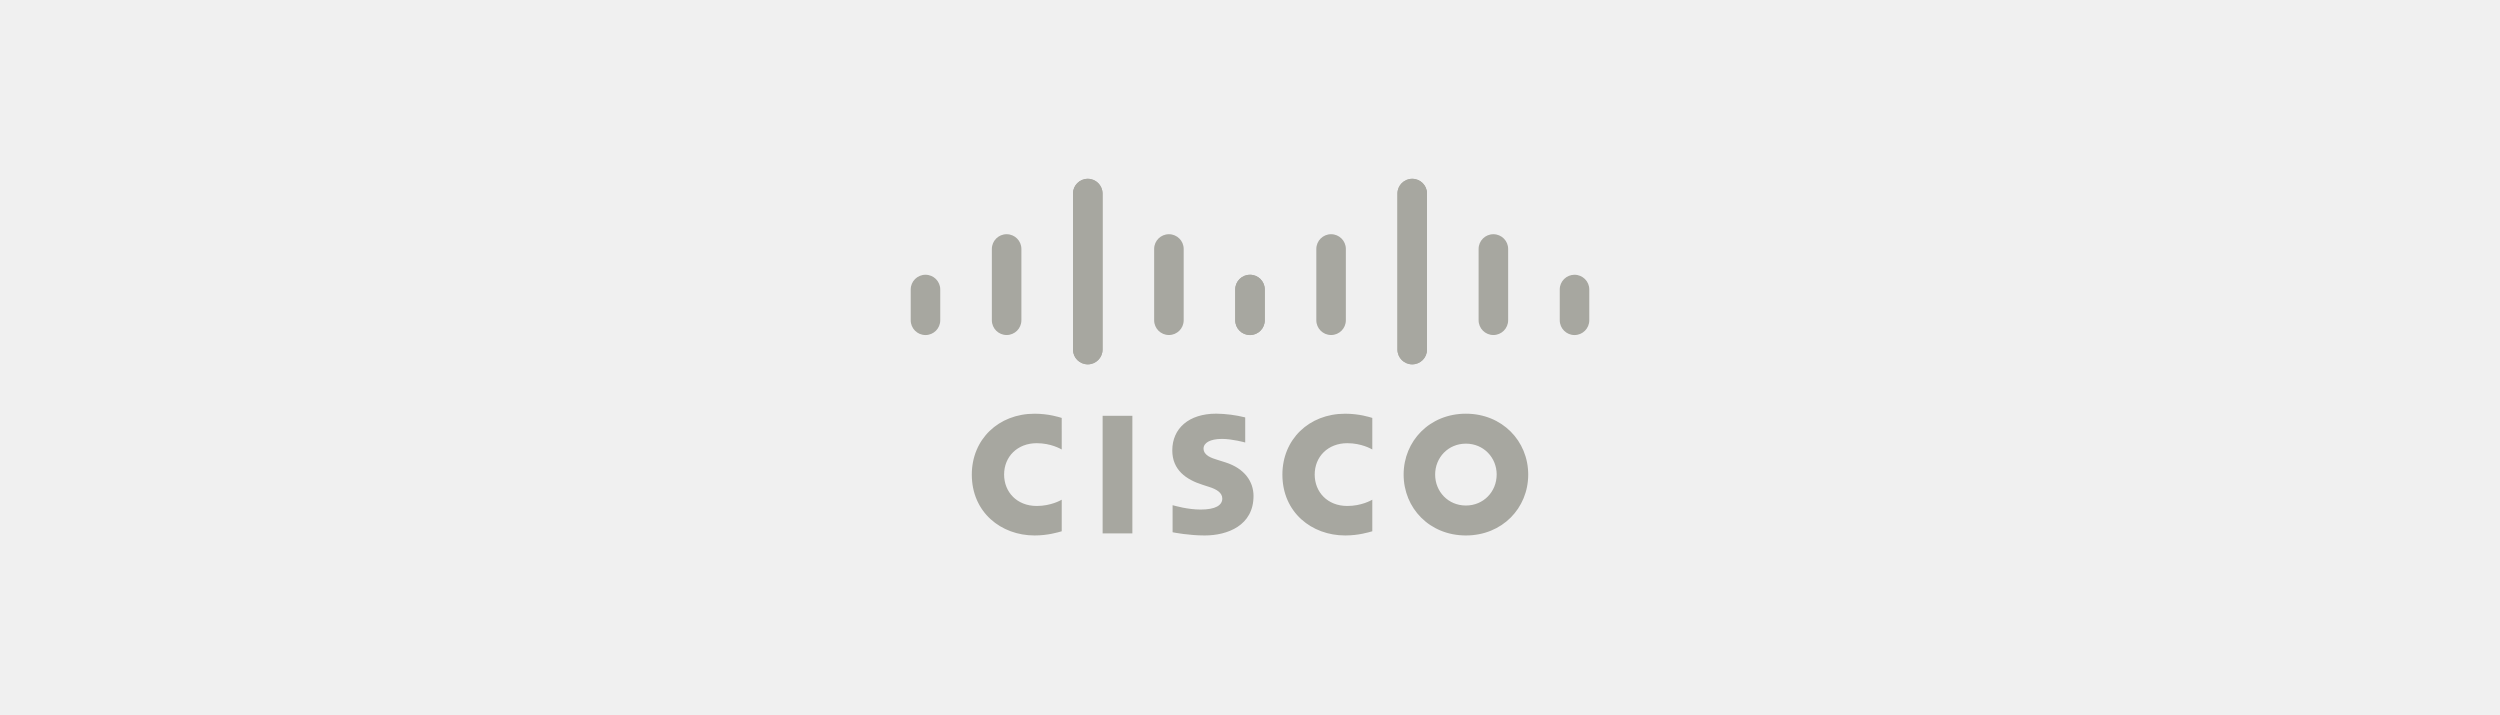
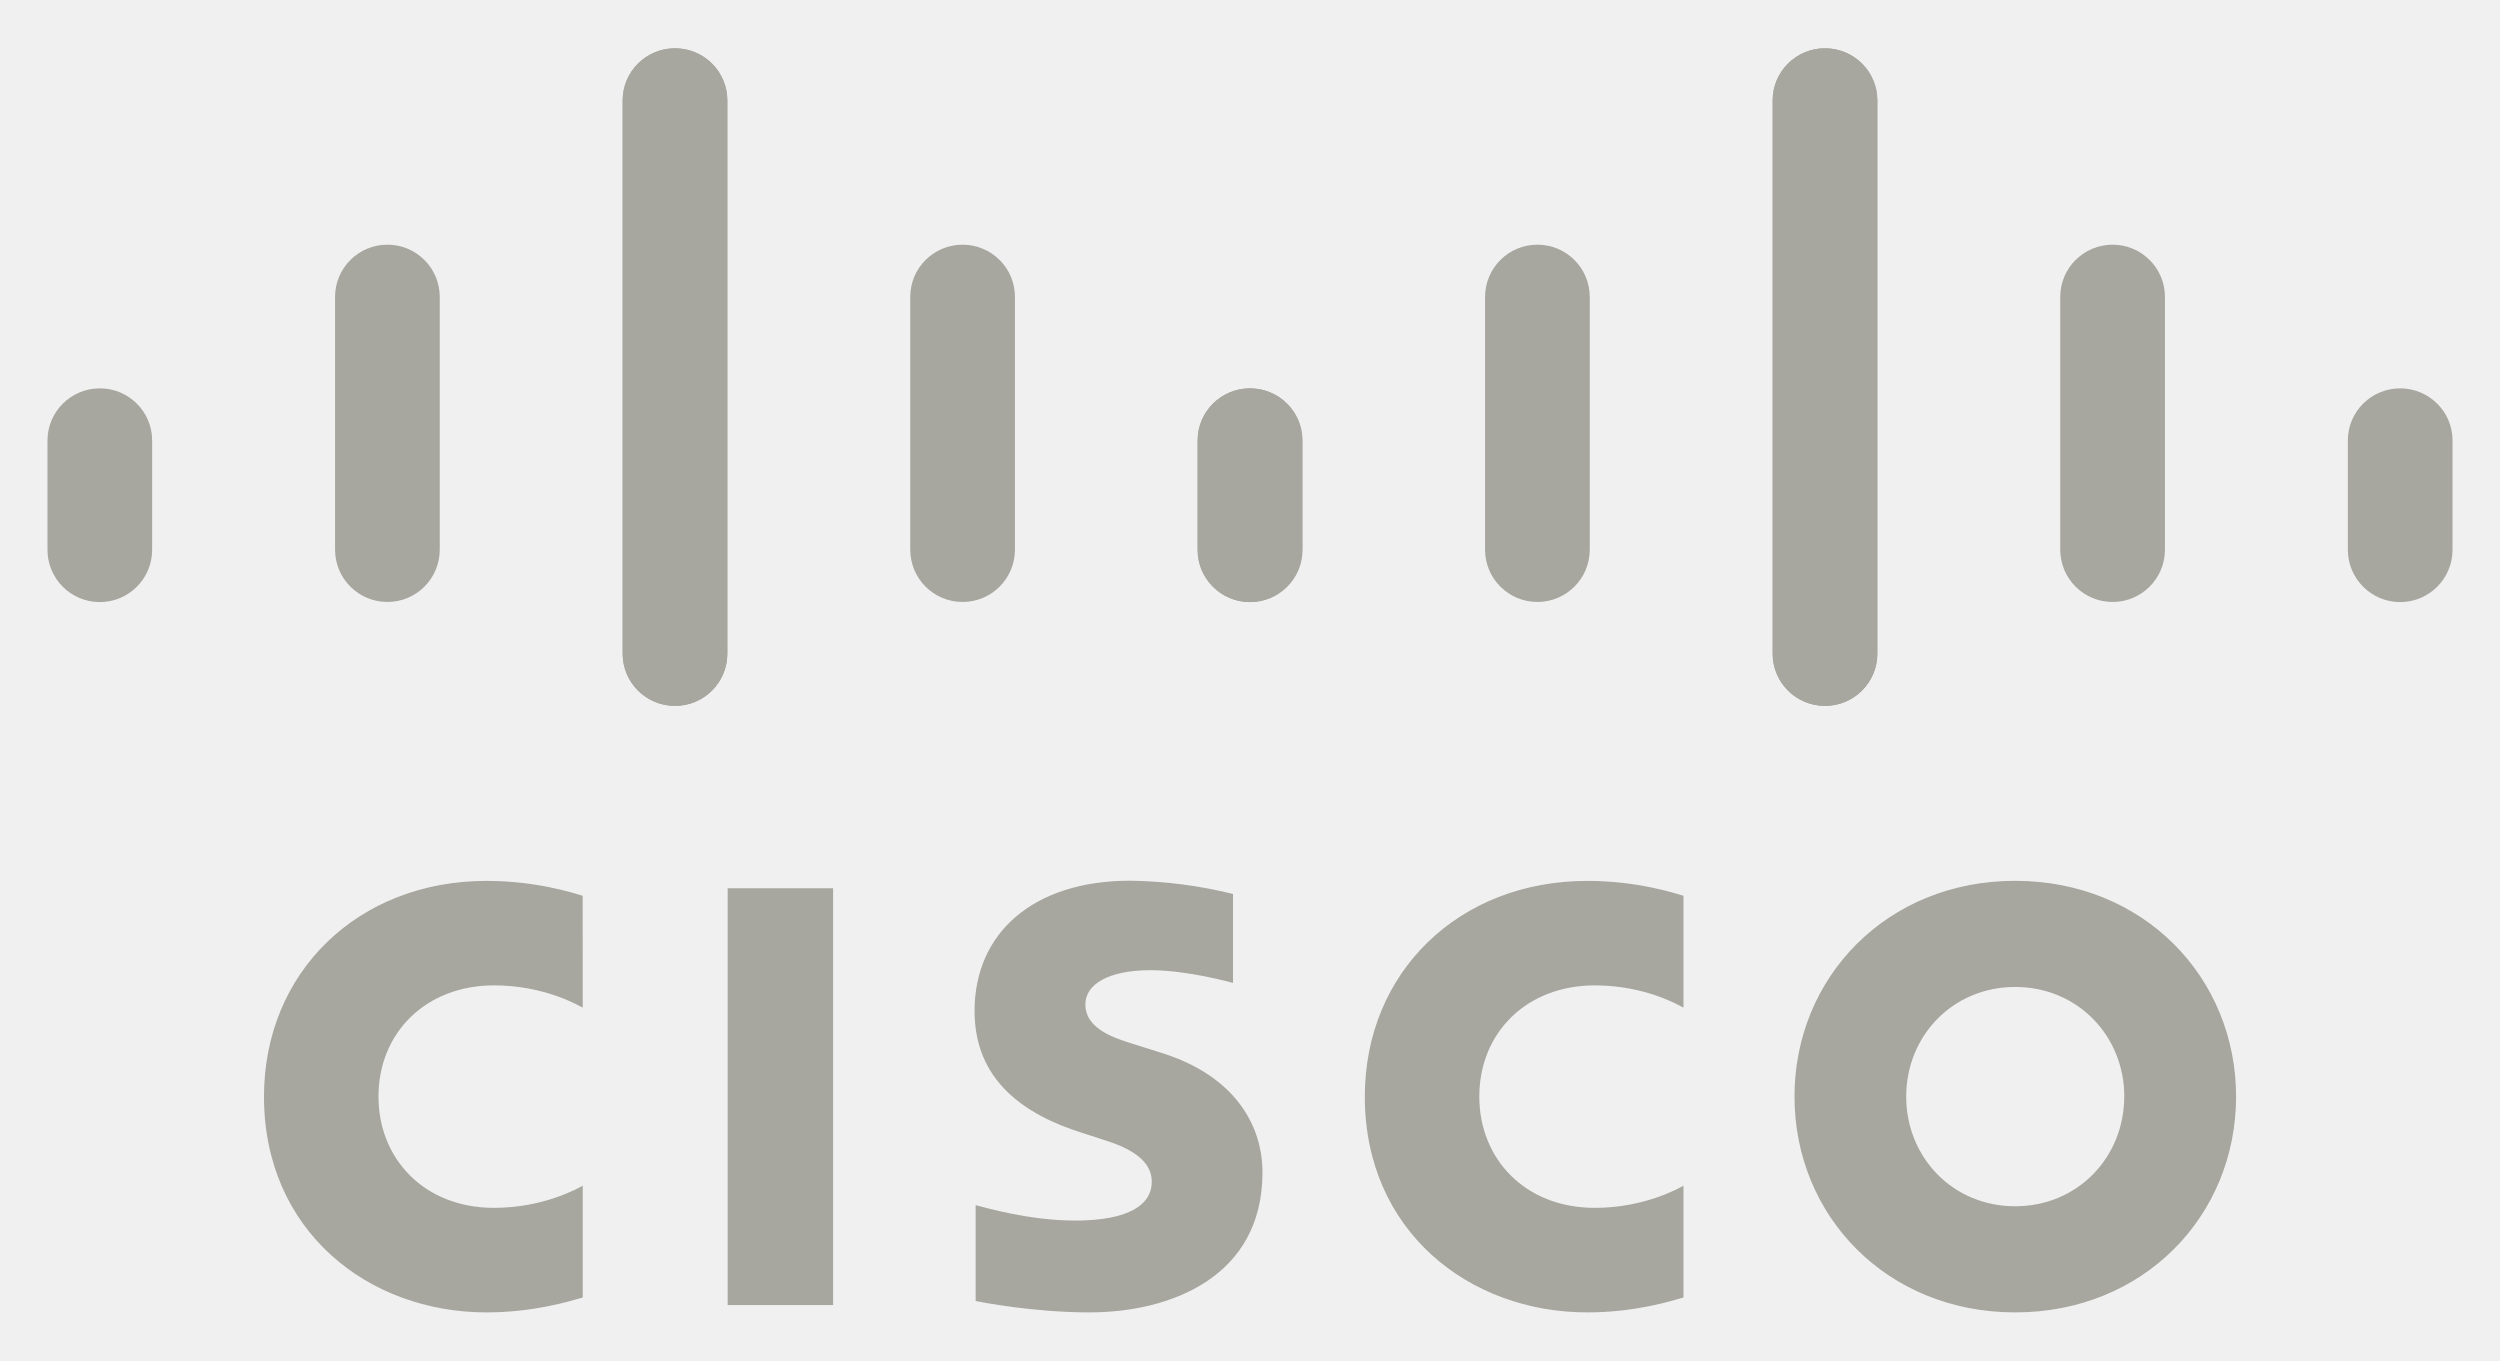
- <svg xmlns="http://www.w3.org/2000/svg" width="140" height="40" fill="currentColor" viewBox="0 0 140 40">
+ <svg xmlns="http://www.w3.org/2000/svg" width="39.5" height="21.5" viewBox="50.25 9.25 39.5 21.5" fill="currentColor">
  <g clip-path="url(#a)">
    <path fill="#A7A7A0" d="M69.733 23.375a7.123 7.123 0 0 0-1.625-.21c-1.535 0-2.46.827-2.46 2.059 0 1.09.773 1.634 1.702 1.926.103.034.254.081.355.115.414.13.743.322.743.656 0 .373-.38.614-1.21.614-.728 0-1.426-.207-1.573-.244v1.515c.082.017.912.18 1.798.18 1.275 0 2.734-.556 2.734-2.21 0-.802-.493-1.54-1.574-1.884l-.46-.145c-.274-.087-.764-.227-.764-.628 0-.316.363-.54 1.031-.54.576 0 1.278.194 1.302.202v-1.406Zm14.08 3.2c0 .959-.735 1.734-1.723 1.734-.988 0-1.722-.775-1.722-1.733 0-.957.734-1.732 1.722-1.732s1.724.775 1.724 1.732Zm-1.723-3.408c-2.03 0-3.487 1.528-3.487 3.409 0 1.883 1.457 3.41 3.487 3.41 2.031 0 3.49-1.527 3.49-3.41 0-1.881-1.459-3.409-3.49-3.409ZM63.413 29.87h-1.666v-6.585h1.666m-3.957.118c-.156-.046-.735-.235-1.519-.235-2.028 0-3.516 1.441-3.516 3.408 0 2.121 1.643 3.41 3.516 3.41.744 0 1.312-.176 1.52-.235v-1.767c-.072.04-.617.35-1.4.35-1.11 0-1.827-.78-1.827-1.758 0-1.009.748-1.757 1.827-1.757.796 0 1.332.317 1.4.352m17.392-1.768c-.157-.046-.735-.235-1.52-.235-2.027 0-3.515 1.441-3.515 3.408 0 2.121 1.643 3.41 3.516 3.41.744 0 1.312-.176 1.519-.235v-1.767c-.072.04-.616.35-1.4.35-1.11 0-1.826-.78-1.826-1.758 0-1.009.747-1.757 1.826-1.757.797 0 1.333.317 1.4.352M61.742 10.835a.826.826 0 0 0-.827-.822.826.826 0 0 0-.827.822v8.744c0 .456.371.824.827.824a.826.826 0 0 0 .827-.824v-8.744Zm-4.544 3.104a.826.826 0 0 0-.827-.823.826.826 0 0 0-.827.823v3.997c0 .456.371.825.827.825a.826.826 0 0 0 .827-.825V13.94Zm-4.544 2.268a.825.825 0 0 0-.827-.821.826.826 0 0 0-.827.822v1.728a.826.826 0 0 0 1.654 0" />
    <path fill="#A7A7A0" d="M60.088 10.835c0-.454.372-.822.827-.822.456 0 .827.368.827.822v8.744a.826.826 0 0 1-.827.824.826.826 0 0 1-.827-.824v-8.744Zm4.544 3.104c0-.454.371-.823.827-.823.456 0 .827.369.827.823v3.997a.826.826 0 0 1-.827.825.826.826 0 0 1-.827-.825V13.94Zm4.544 2.268c0-.453.371-.821.827-.821.455 0 .827.368.827.822v1.728a.826.826 0 0 1-1.654 0m9.082-7.101c0-.454.371-.822.827-.822.456 0 .827.368.827.822v8.744a.826.826 0 0 1-.827.824.826.826 0 0 1-.827-.824v-8.744Zm4.544 3.104c0-.454.371-.823.827-.823.456 0 .827.369.827.823v3.997a.826.826 0 0 1-.827.825.826.826 0 0 1-.827-.825V13.94Zm4.544 2.268c0-.453.371-.821.827-.821.455 0 .827.368.827.822v1.728a.826.826 0 0 1-1.654 0" />
    <path fill="#A7A7A0" d="M79.912 10.835a.826.826 0 0 0-.827-.822.826.826 0 0 0-.827.822v8.744c0 .456.371.824.827.824a.826.826 0 0 0 .827-.824v-8.744Zm-4.544 3.104a.826.826 0 0 0-.827-.823.826.826 0 0 0-.827.823v3.997c0 .456.371.825.827.825a.826.826 0 0 0 .827-.825V13.94Zm-4.544 2.268a.825.825 0 0 0-.827-.821.826.826 0 0 0-.827.822v1.728a.826.826 0 0 0 1.654 0" />
  </g>
  <defs>
    <clipPath id="a">
      <path fill="#fff" d="M51 10h38v20H51z" />
    </clipPath>
  </defs>
</svg>
